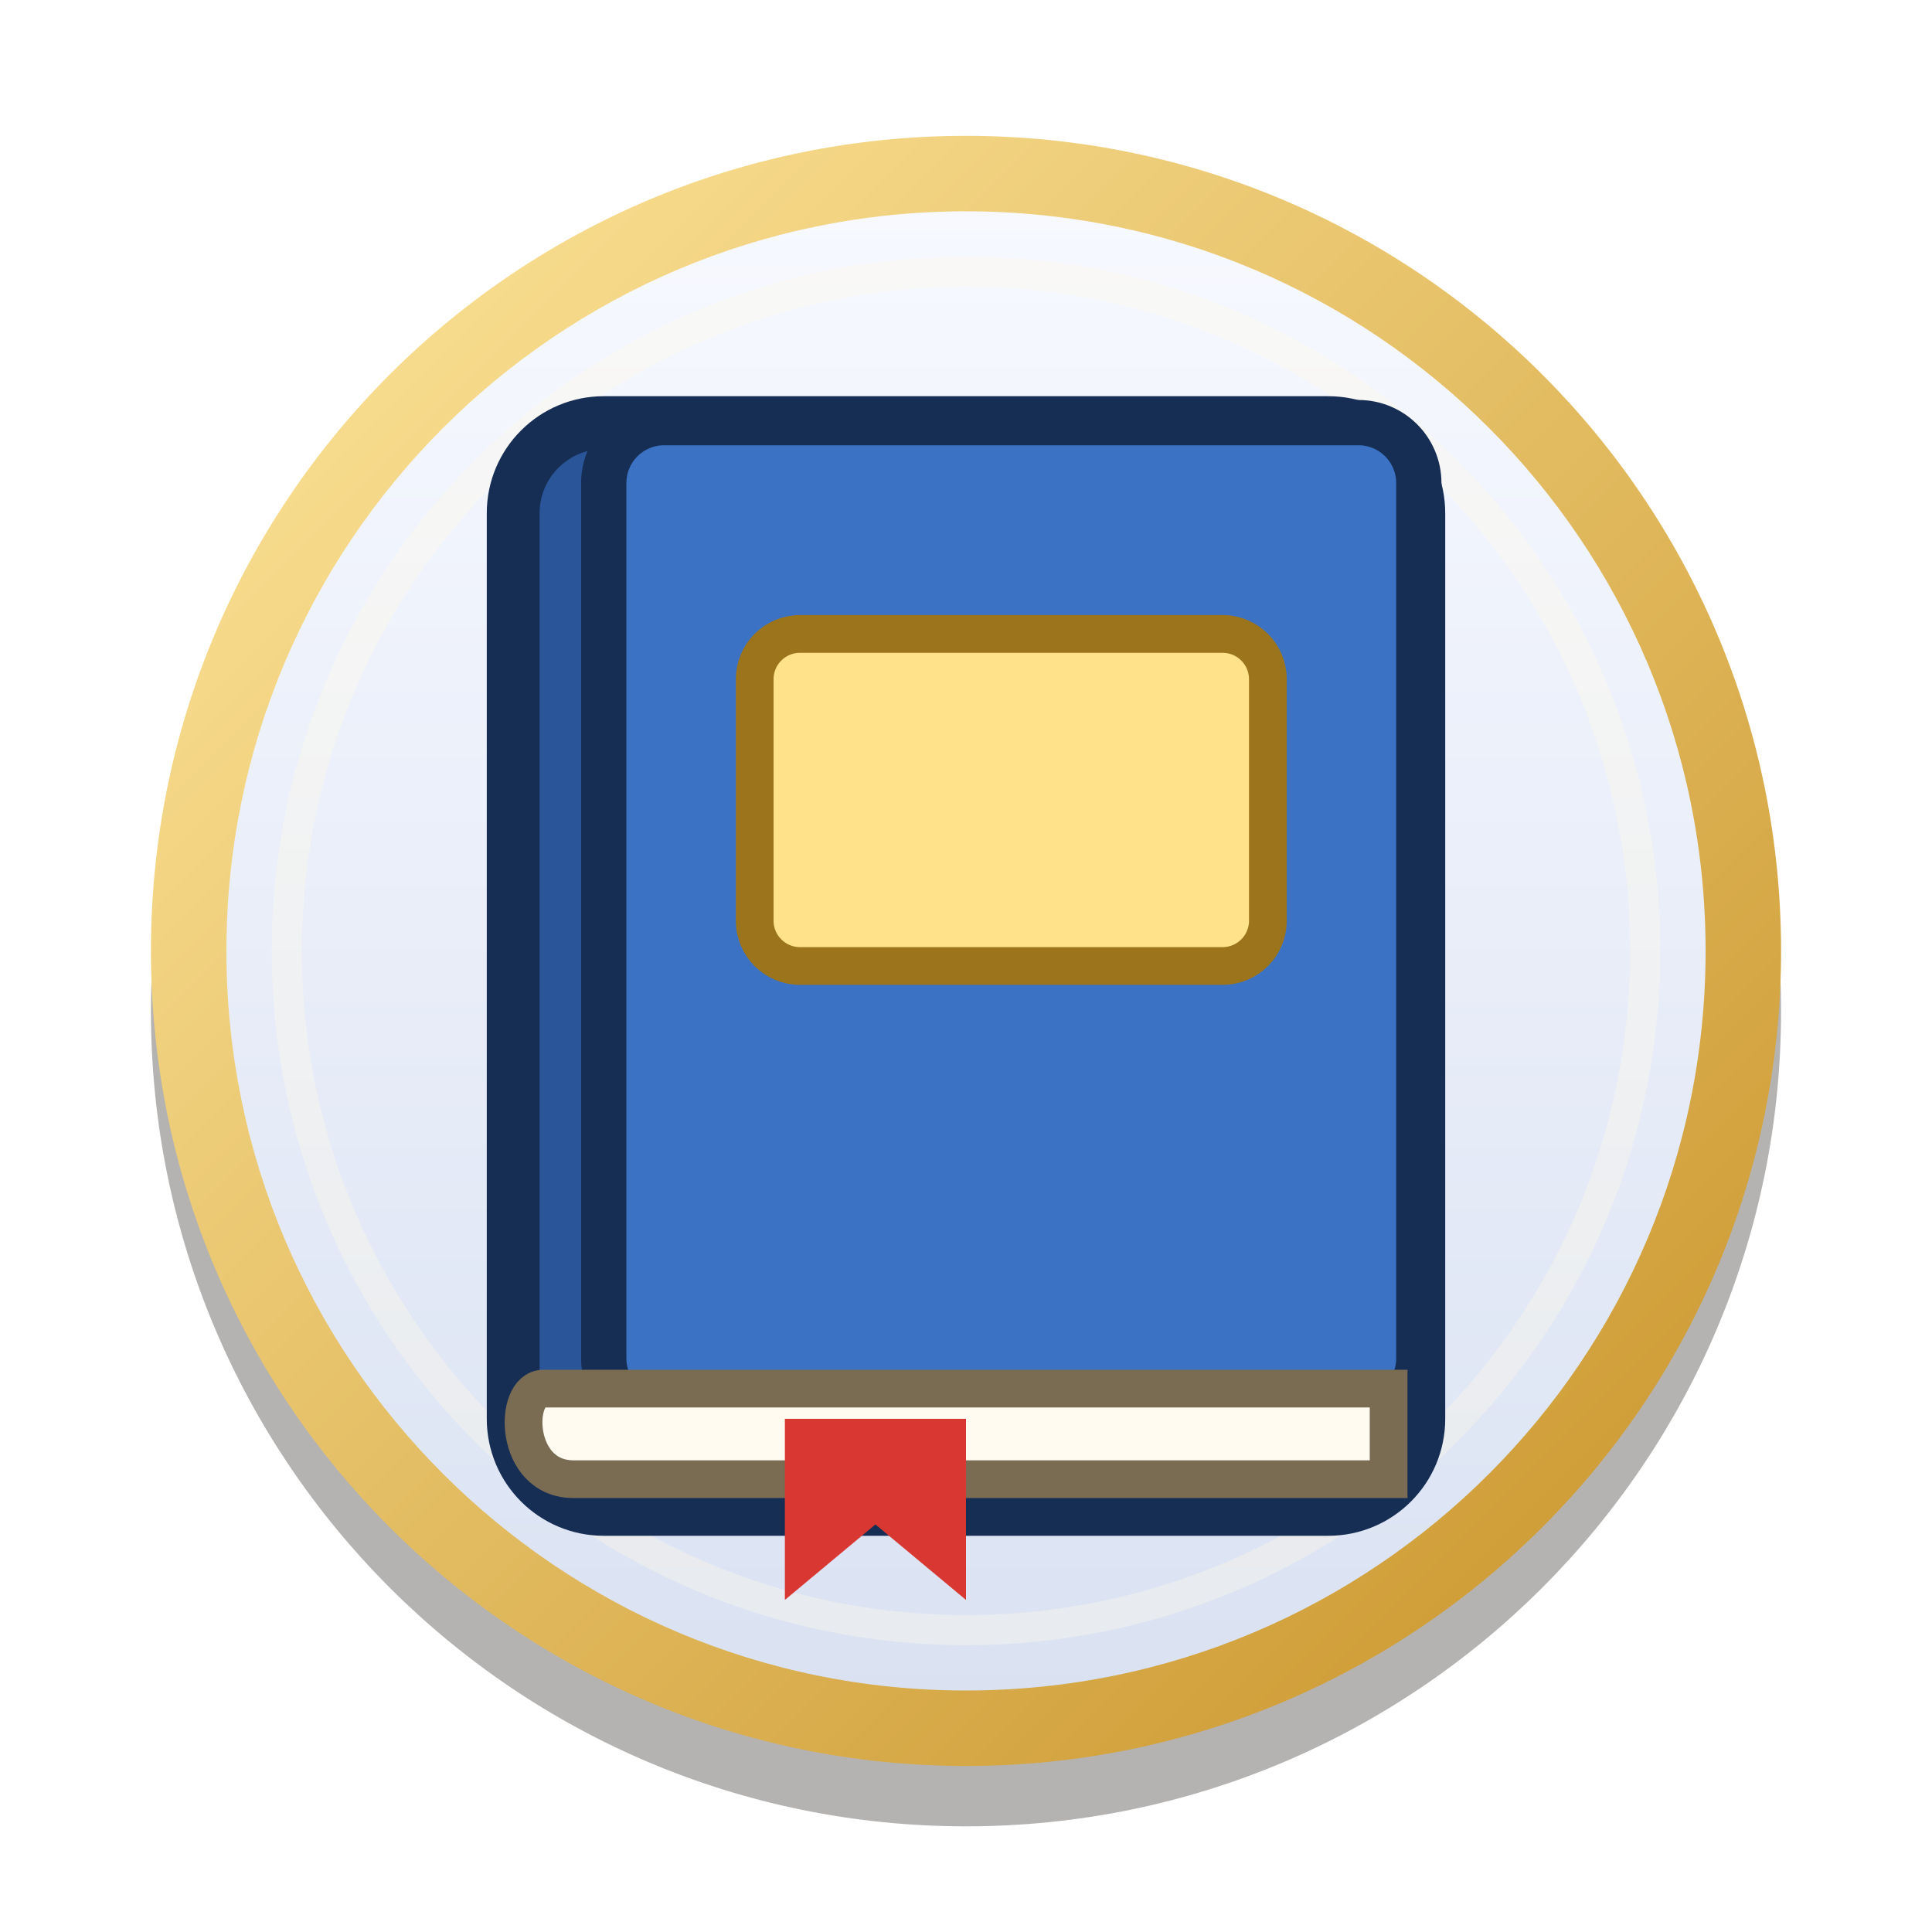
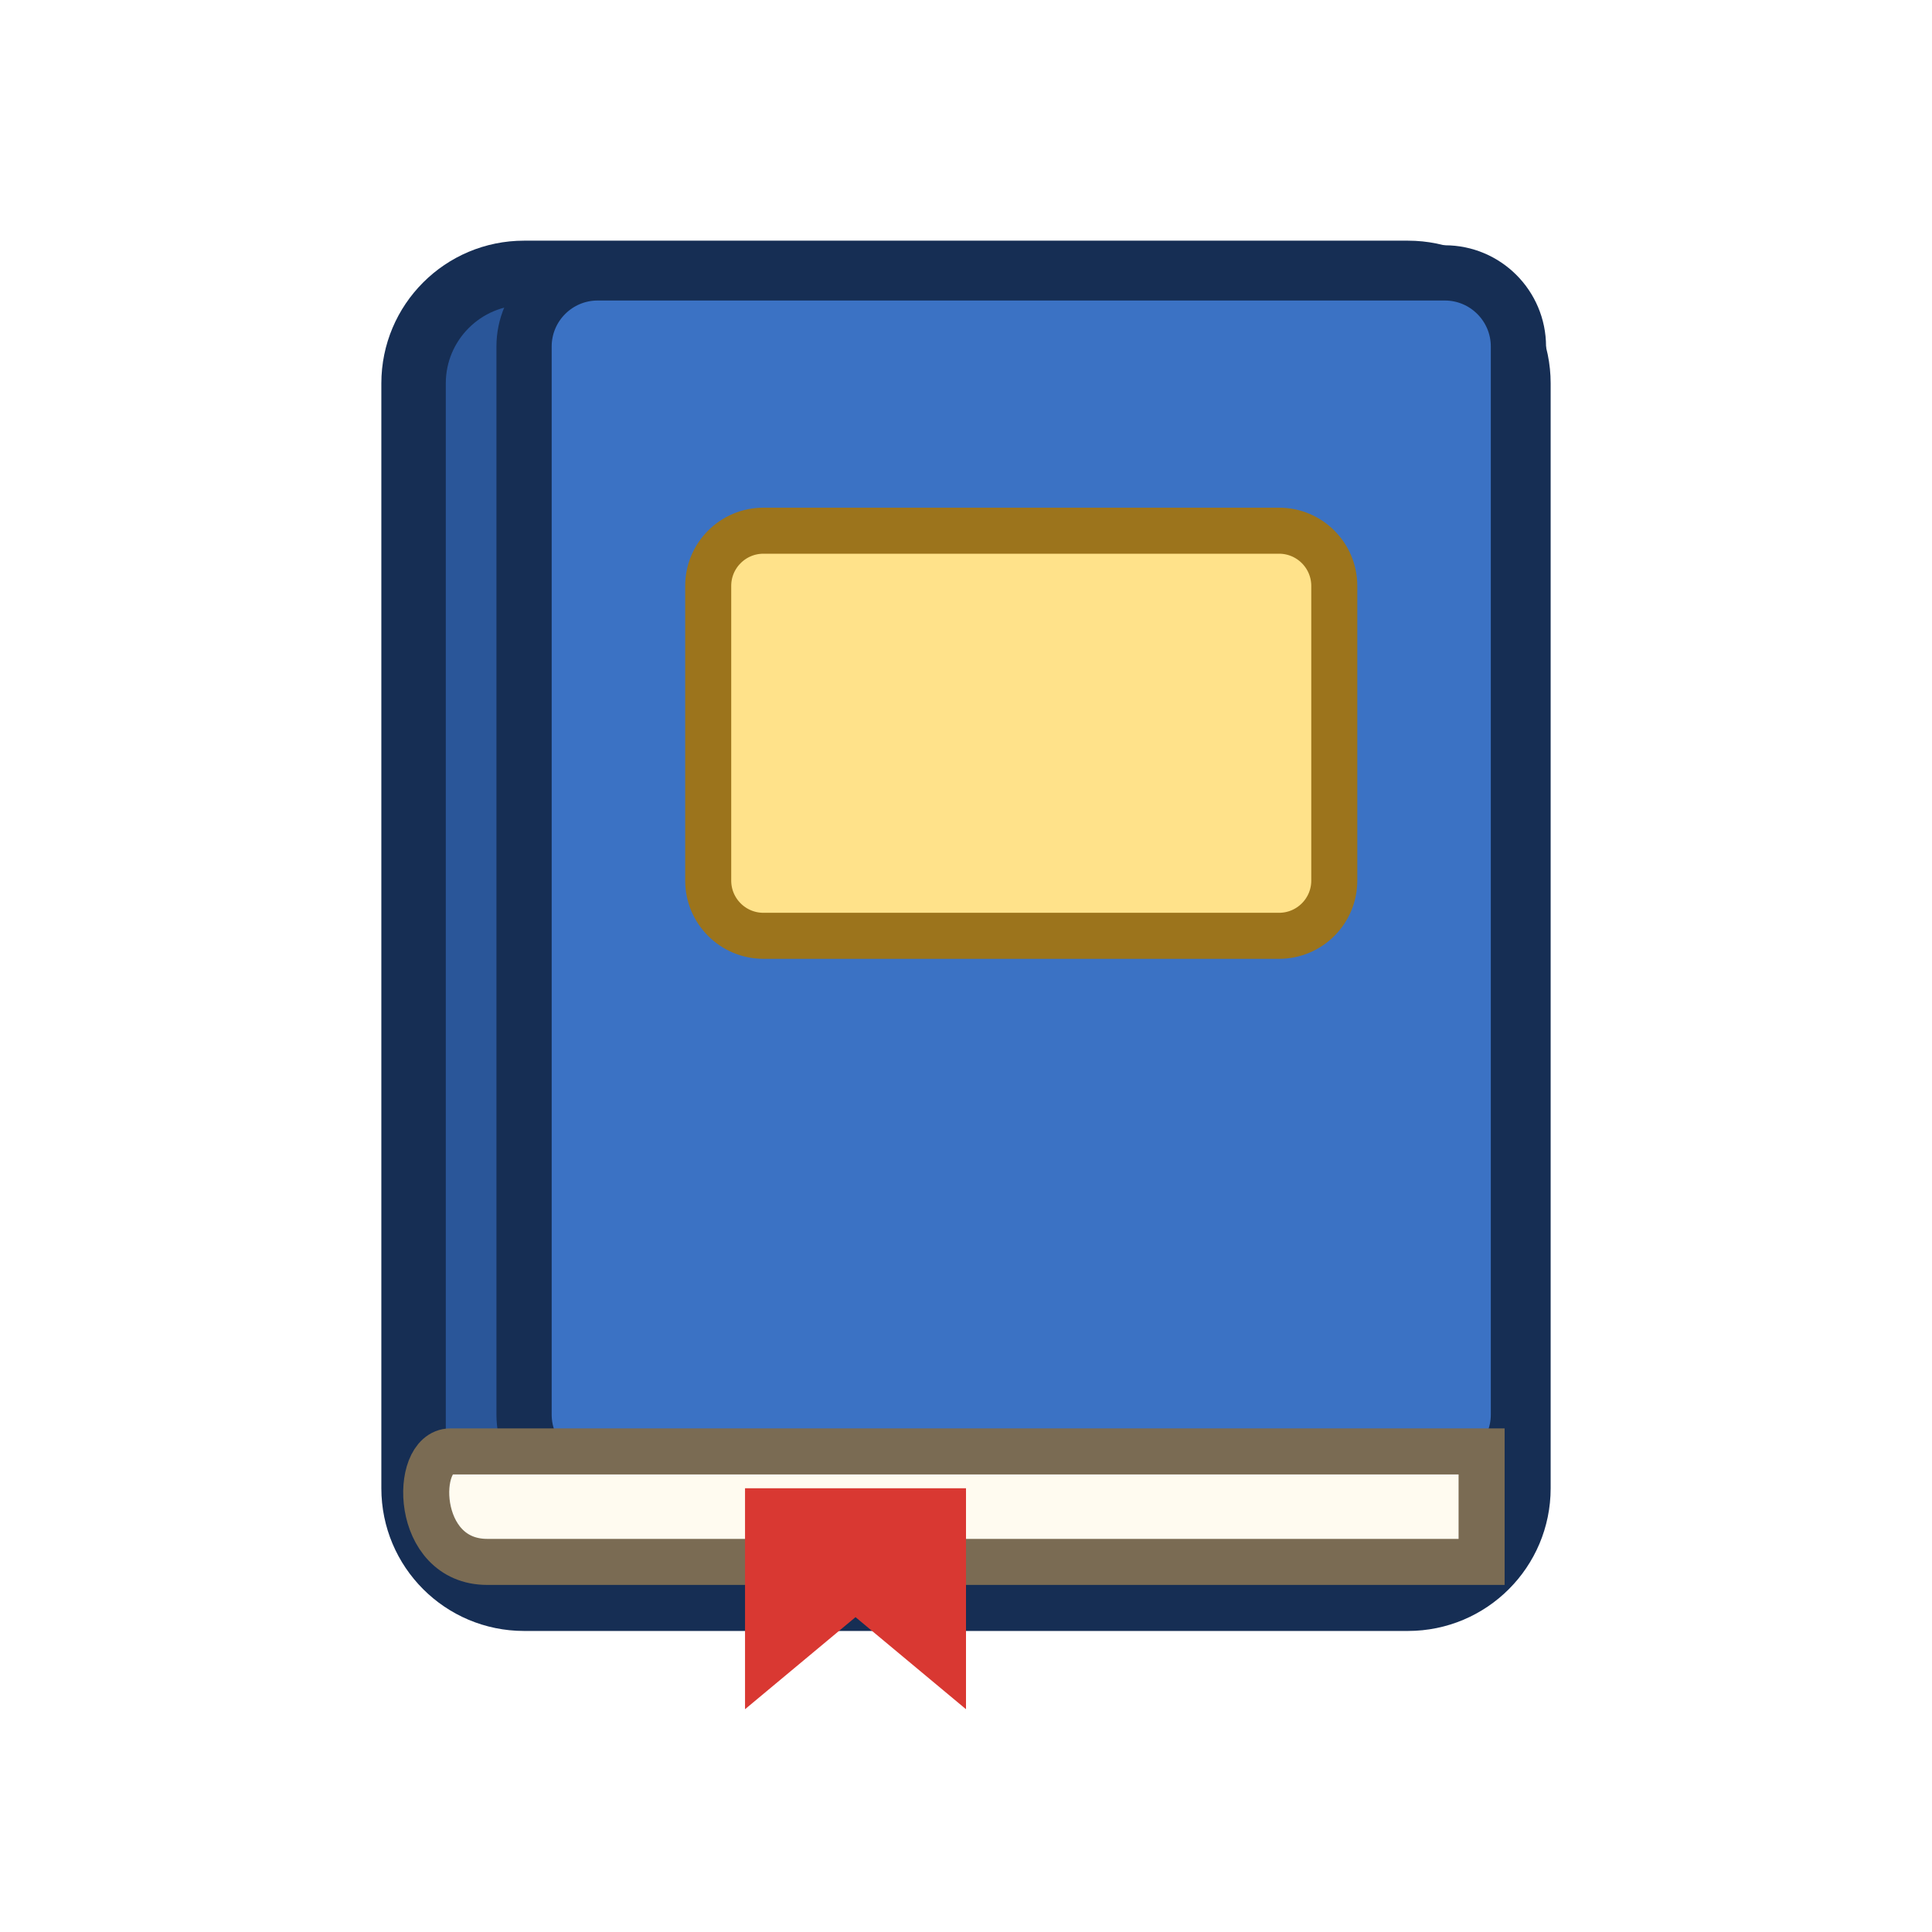
<svg xmlns="http://www.w3.org/2000/svg" width="128" height="128" viewBox="0 0 128 128">
  <defs>
    <linearGradient id="bg" x1="0" y1="0" x2="0" y2="1">
      <stop offset="0%" stop-color="#F7F9FF" />
      <stop offset="100%" stop-color="#DAE2F2" />
    </linearGradient>
    <linearGradient id="rim" x1="0" y1="0" x2="1" y2="1">
      <stop offset="0%" stop-color="#FFE89E" />
      <stop offset="100%" stop-color="#C89228" />
    </linearGradient>
  </defs>
-   <circle cx="64" cy="67" r="54" fill="#18120C" fill-opacity="0.32" />
-   <circle cx="64" cy="63" r="54" fill="url(#rim)" />
-   <circle cx="64" cy="63" r="49" fill="url(#bg)" />
-   <circle cx="64" cy="63" r="45" fill="none" stroke="#FFF8E8" stroke-opacity="0.35" stroke-width="2" />
-   <rect x="34" y="28" width="60" height="72" rx="6" fill="#2A5699" stroke="#162E54" stroke-width="3.5" />
-   <rect x="40" y="28" width="54" height="66" rx="4" fill="#3B72C4" stroke="#162E54" stroke-width="3" />
-   <path d="M36 92 L92 92 L92 98 L38 98 C34 98 34 92 36 92 Z" fill="#FFFBF0" stroke="#7A6B53" stroke-width="2.5" />
-   <rect x="50" y="42" width="34" height="22" rx="3" fill="#FFE28A" stroke="#9C741C" stroke-width="2.5" />
-   <path d="M52 94 L52 106 L58 101 L64 106 L64 94" fill="#D93832" />
+   <ellipse cx="64" cy="98" rx="34" ry="10" fill="#120D08" fill-opacity="0.38" />
+   <g id="item_art" transform="translate(64,62) scale(1.22) translate(-64,-64)">
+     <rect x="34" y="28" width="60" height="72" rx="6" fill="#2A5699" stroke="#162E54" stroke-width="3.5" />
+     <rect x="40" y="28" width="54" height="66" rx="4" fill="#3B72C4" stroke="#162E54" stroke-width="3" />
+     <path d="M36 92 L92 92 L92 98 L38 98 C34 98 34 92 36 92 Z" fill="#FFFBF0" stroke="#7A6B53" stroke-width="2.5" />
+     <rect x="50" y="42" width="34" height="22" rx="3" fill="#FFE28A" stroke="#9C741C" stroke-width="2.5" />
+     <path d="M52 94 L52 106 L58 101 L64 106 L64 94" fill="#D93832" />
+   </g>
</svg>
